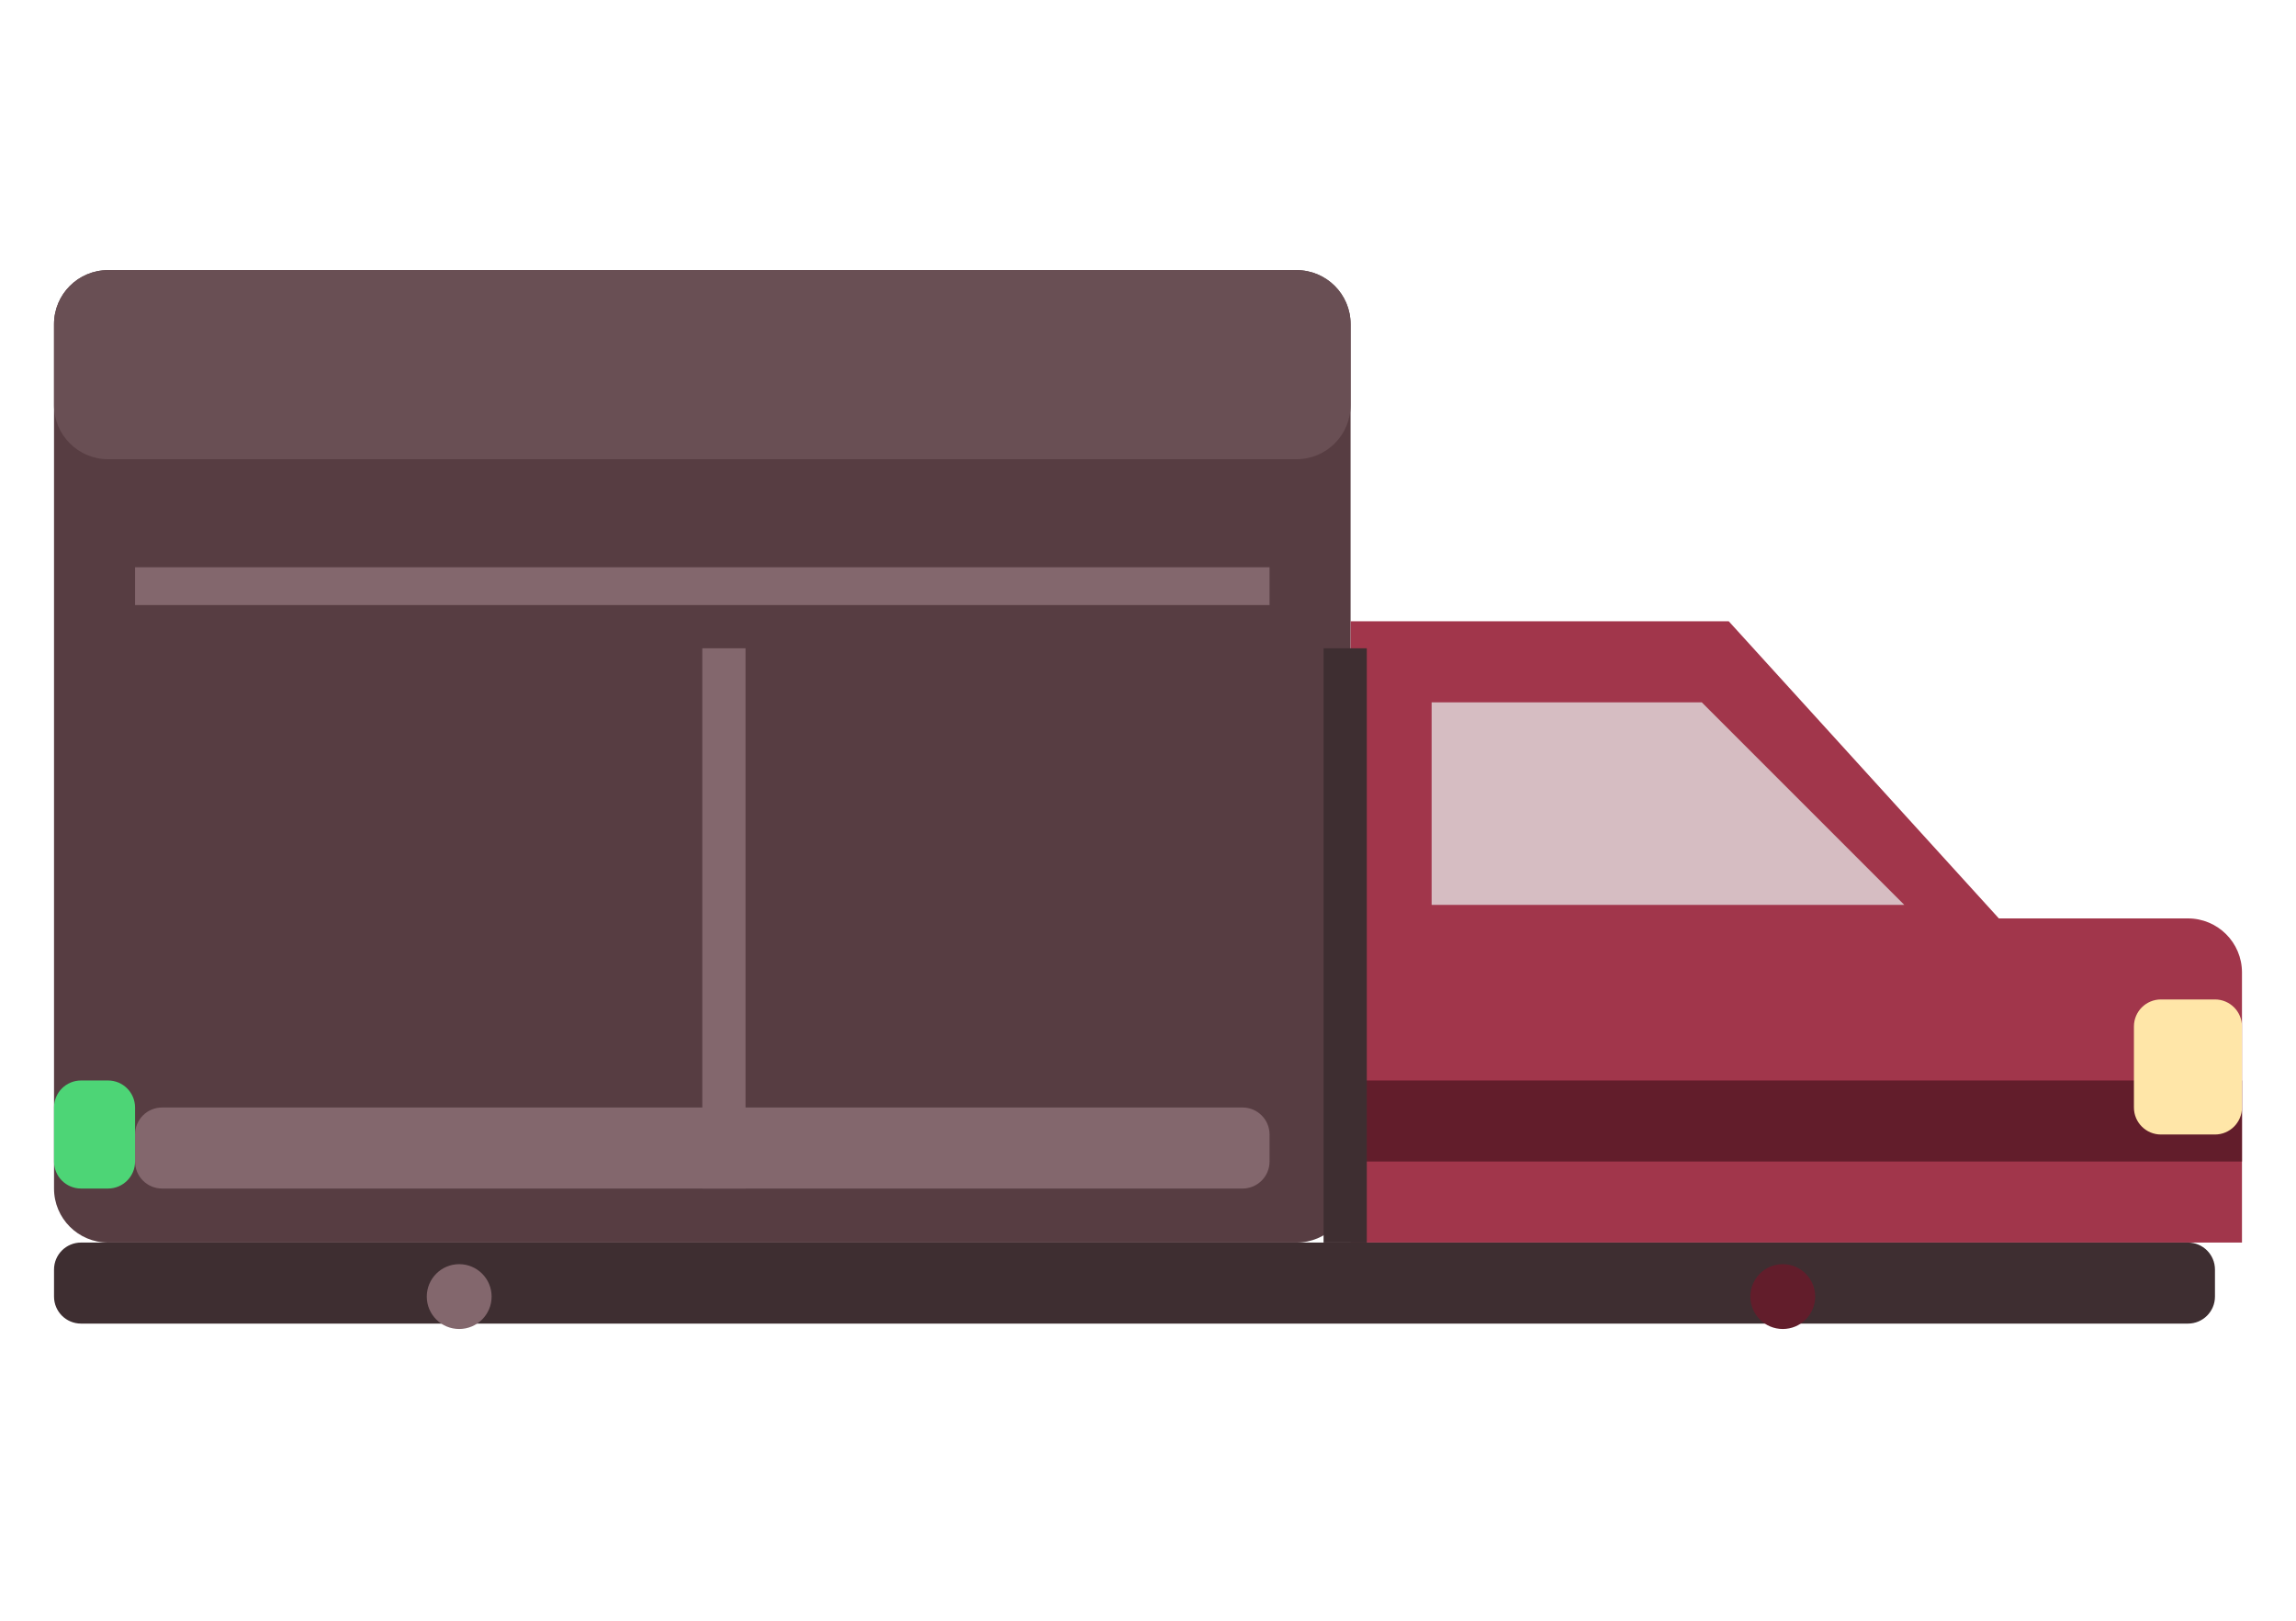
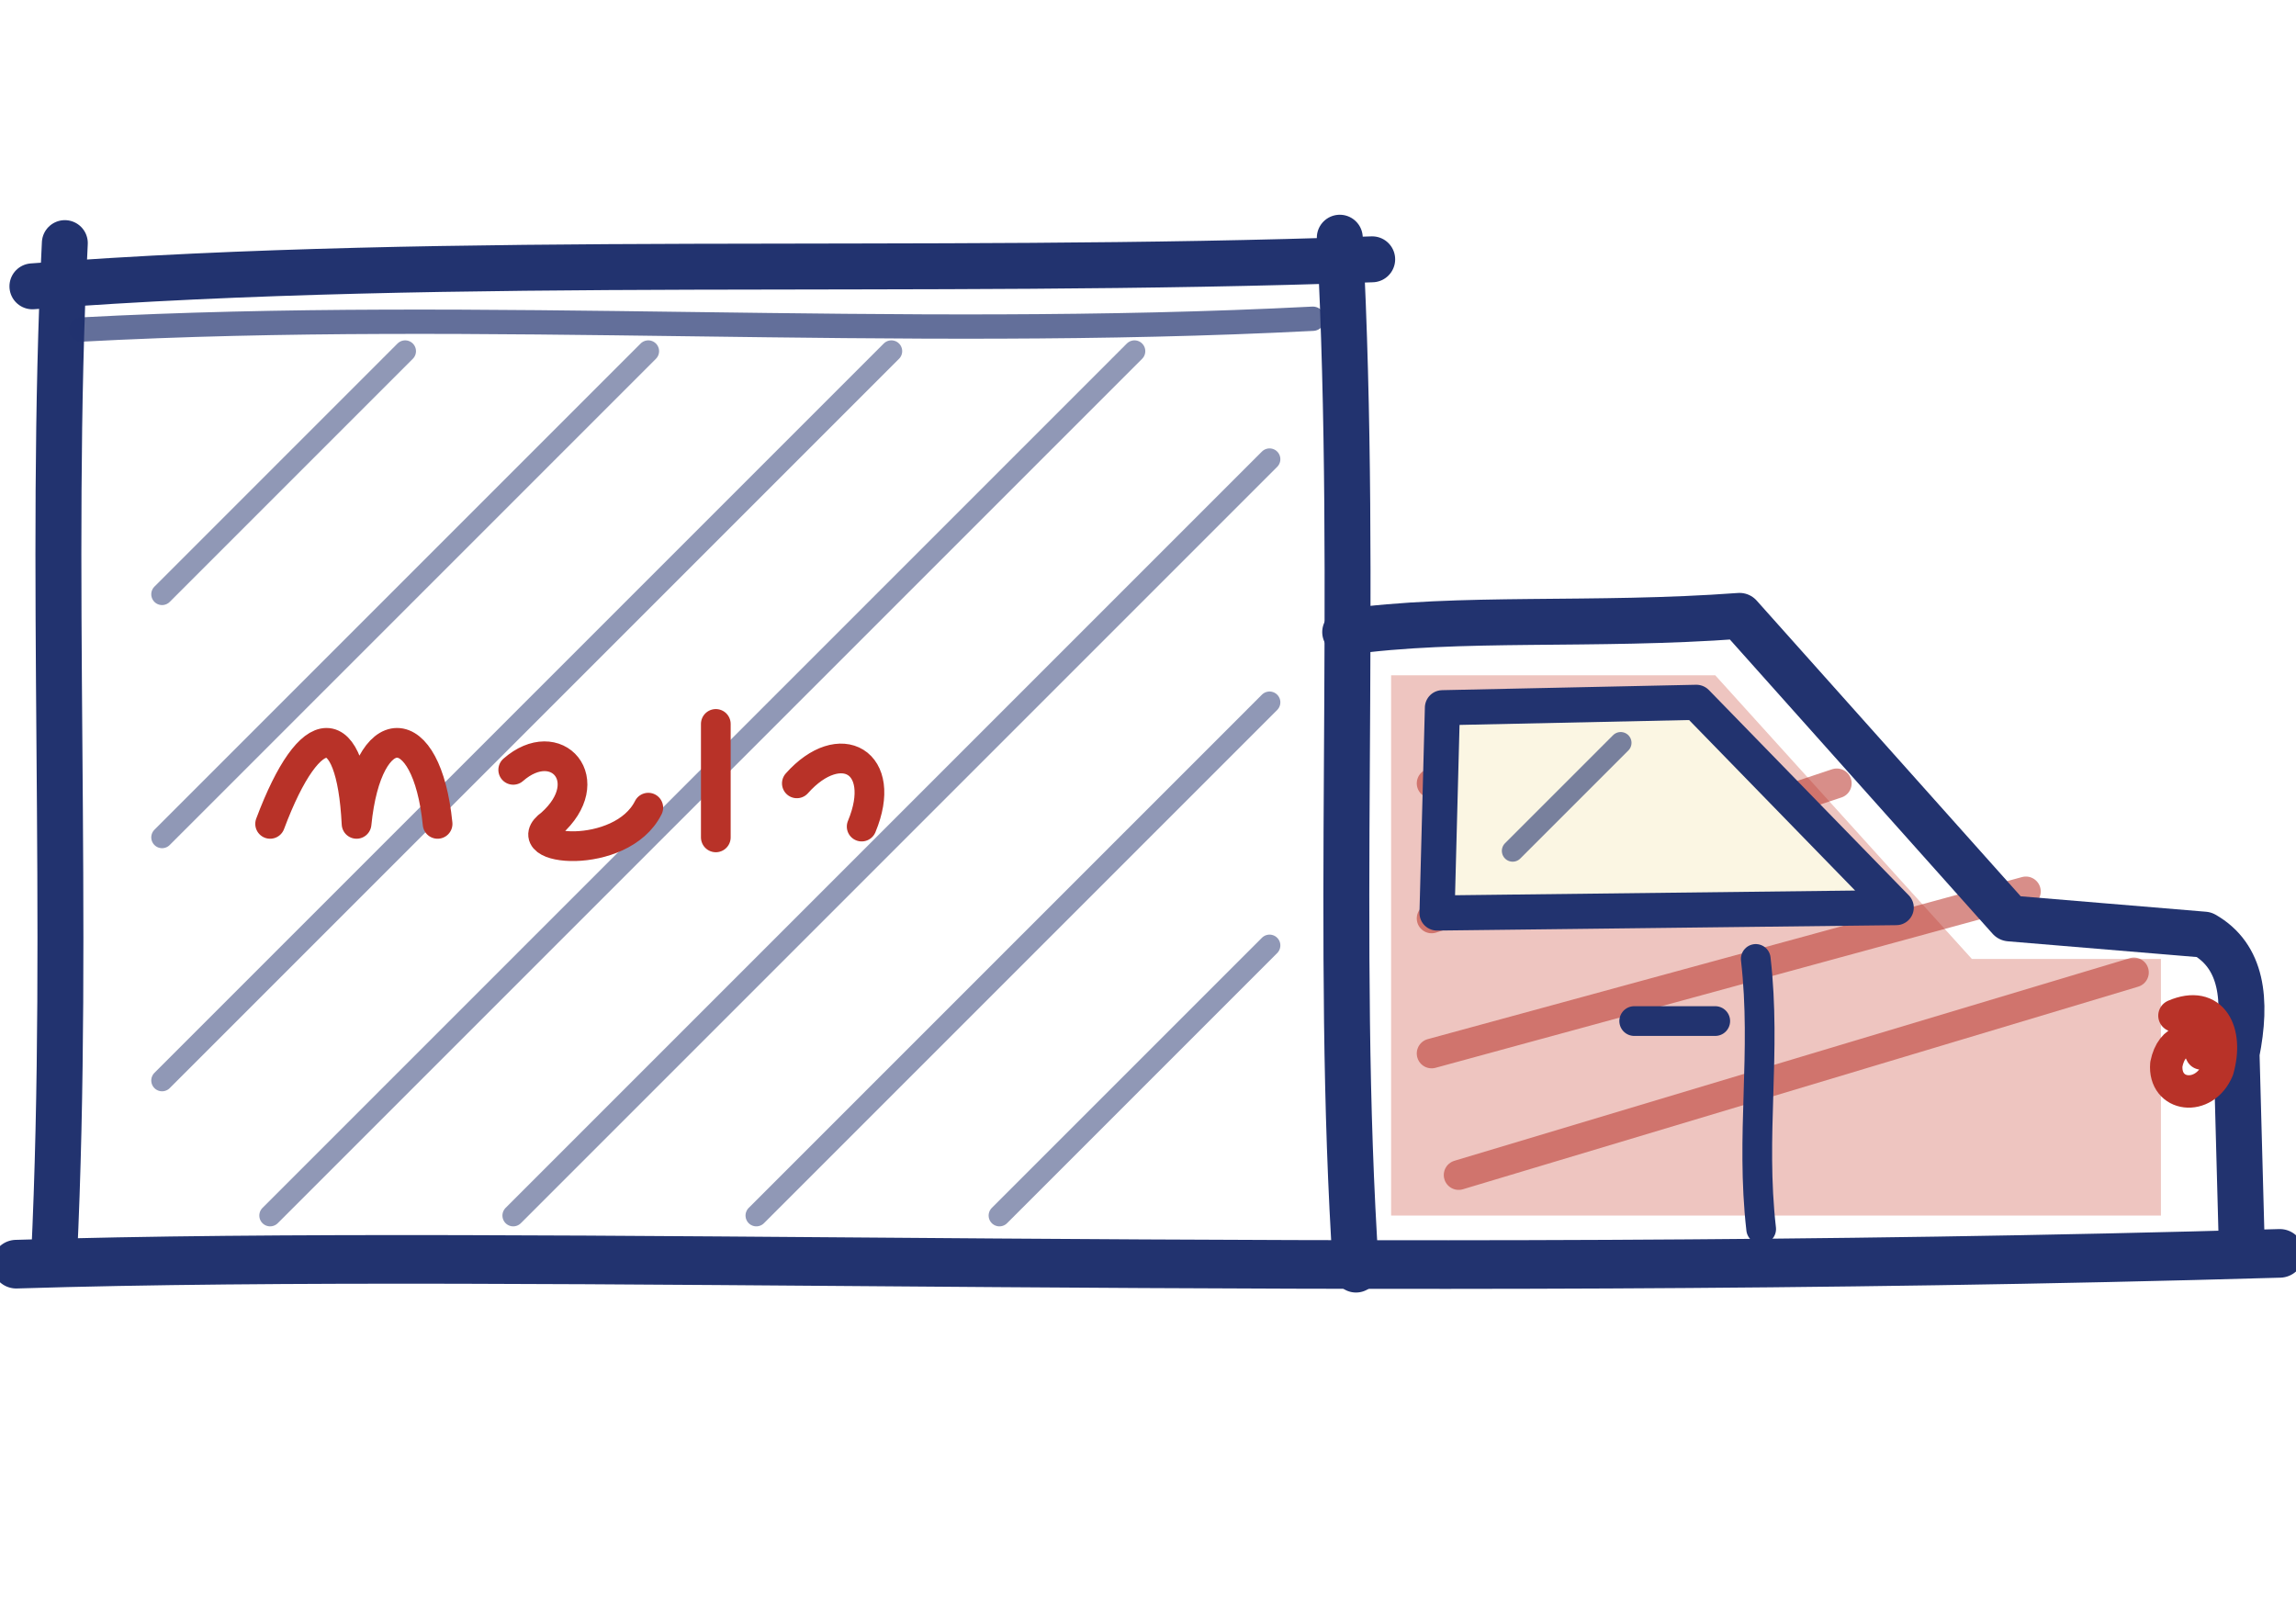
- <svg xmlns="http://www.w3.org/2000/svg" width="85" height="60" viewBox="0 0 85 60" role="img" aria-label="Delivery truck">
-   <rect x="2" y="10" width="48" height="36" rx="2" fill="#573d42" />
-   <rect x="2" y="10" width="48" height="7" rx="2" fill="#694f54" />
-   <rect x="5" y="21" width="42" height="1.4" fill="#83676d" />
-   <rect x="26" y="24" width="1.6" height="20" fill="#83676d" />
-   <rect x="5" y="41" width="42" height="3" rx="1" fill="#83676d" />
-   <path d="M50 23 h14 l10 11 h7 a2 2 0 0 1 2 2 v10 H50 Z" fill="#a1364b" />
-   <path d="M53 26 h10 l7.5 7.5 H53 Z" fill="#d6bdc2" />
-   <rect x="50" y="40" width="33" height="3" fill="#621d2b" />
-   <rect x="49" y="24" width="1.6" height="22" fill="#3e2e31" />
-   <rect x="2" y="46" width="80" height="3" rx="1" fill="#3e2e31" />
-   <rect x="79" y="37" width="4" height="5" rx="1" fill="#ffe6a8" />
-   <rect x="2" y="40" width="3" height="4" rx="1" fill="#4dd576" />
-   <circle cx="17" cy="48" r="1.2" fill="#83676d" />
-   <circle cx="66" cy="48" r="1.2" fill="#621d2b" />
+ <svg xmlns="http://www.w3.org/2000/svg" width="85" height="60" viewBox="0 0 85 60" role="img" aria-label="Delivery truck, drawn in pen">
+   <g fill="none" stroke="#22336f" stroke-linecap="round" stroke-linejoin="round">
+     <path d="M51.5 25 h12 l9.5 10.5 h7 v9.5 H51.5 Z" fill="#c8483a" fill-opacity="0.32" stroke="none" />
+     <path d="M53 29 l8 -3 M53 34 l15 -5 M53 39 l22 -6 M54 43.5 l25 -7.5" stroke="#b83228" stroke-width="1.1" stroke-opacity="0.55" />
+     <path d="M1.2 10.6 C 17 9.4, 34 10.2, 50.8 9.6" stroke-width="1.7" />
+     <path d="M2.4 9 C 1.8 21, 2.6 34, 2 46.6" stroke-width="1.7" />
+     <path d="M49.6 8.8 C 50.3 22, 49.4 35, 50.2 47" stroke-width="1.7" />
+     <path d="M3 12.2 C 18 11.4, 33 12.6, 48.6 11.8" stroke-width="0.9" stroke-opacity="0.7" />
+     <path d="M6 22 l9 -9 M6 31 l18 -18 M6 40 l27 -27 M10 45 l32 -32 M19 45 l28 -28 M28 45 l19 -19 M37 45 l10 -10" stroke-width="0.8" stroke-opacity="0.5" />
+     <path d="M49.8 23.4 C 54 22.8, 59 23.2, 64.4 22.8 L 74.4 34 L 81.6 34.6 C 83 35.4, 83.2 37, 82.8 39 L 83 46.4" stroke-width="1.7" />
+     <path d="M53.4 26.2 L 62.8 26 L 70.2 33.6 L 53.2 33.8 Z" fill="#fbf6e3" stroke-width="1.3" />
+     <path d="M56 31.5 l4 -4" stroke-width="0.8" stroke-opacity="0.6" />
+     <path d="M65 35.5 C 65.4 39, 64.8 42, 65.2 45.5 M 60.5 37.8 h 3" stroke-width="1.1" />
+     <path d="M0.6 46.8 C 20 46.2, 50 47.4, 84.4 46.4" stroke-width="1.8" />
+     <path d="M80.5 37.6 c 1.4 -0.6, 2 0.6, 1.6 2 c -0.5 1.2, -2 1, -1.9 -0.2 c 0.2 -1, 1 -1.1, 1.3 -0.4" stroke="#b83228" stroke-width="1.2" />
+     <path d="M10 30.5 c 1.5 -4, 3 -4, 3.2 0 c 0.4 -4, 2.6 -4, 3 0 M 19 28.5 c 1.6 -1.4, 3.2 0.4, 1.4 2 c -1.4 1, 2.6 1.4, 3.6 -0.6 M 26.5 26.8 v 4.2 M 29.5 29 c 1.6 -1.8, 3.4 -0.8, 2.4 1.6" stroke="#b83228" stroke-width="1.1" />
+   </g>
</svg>
